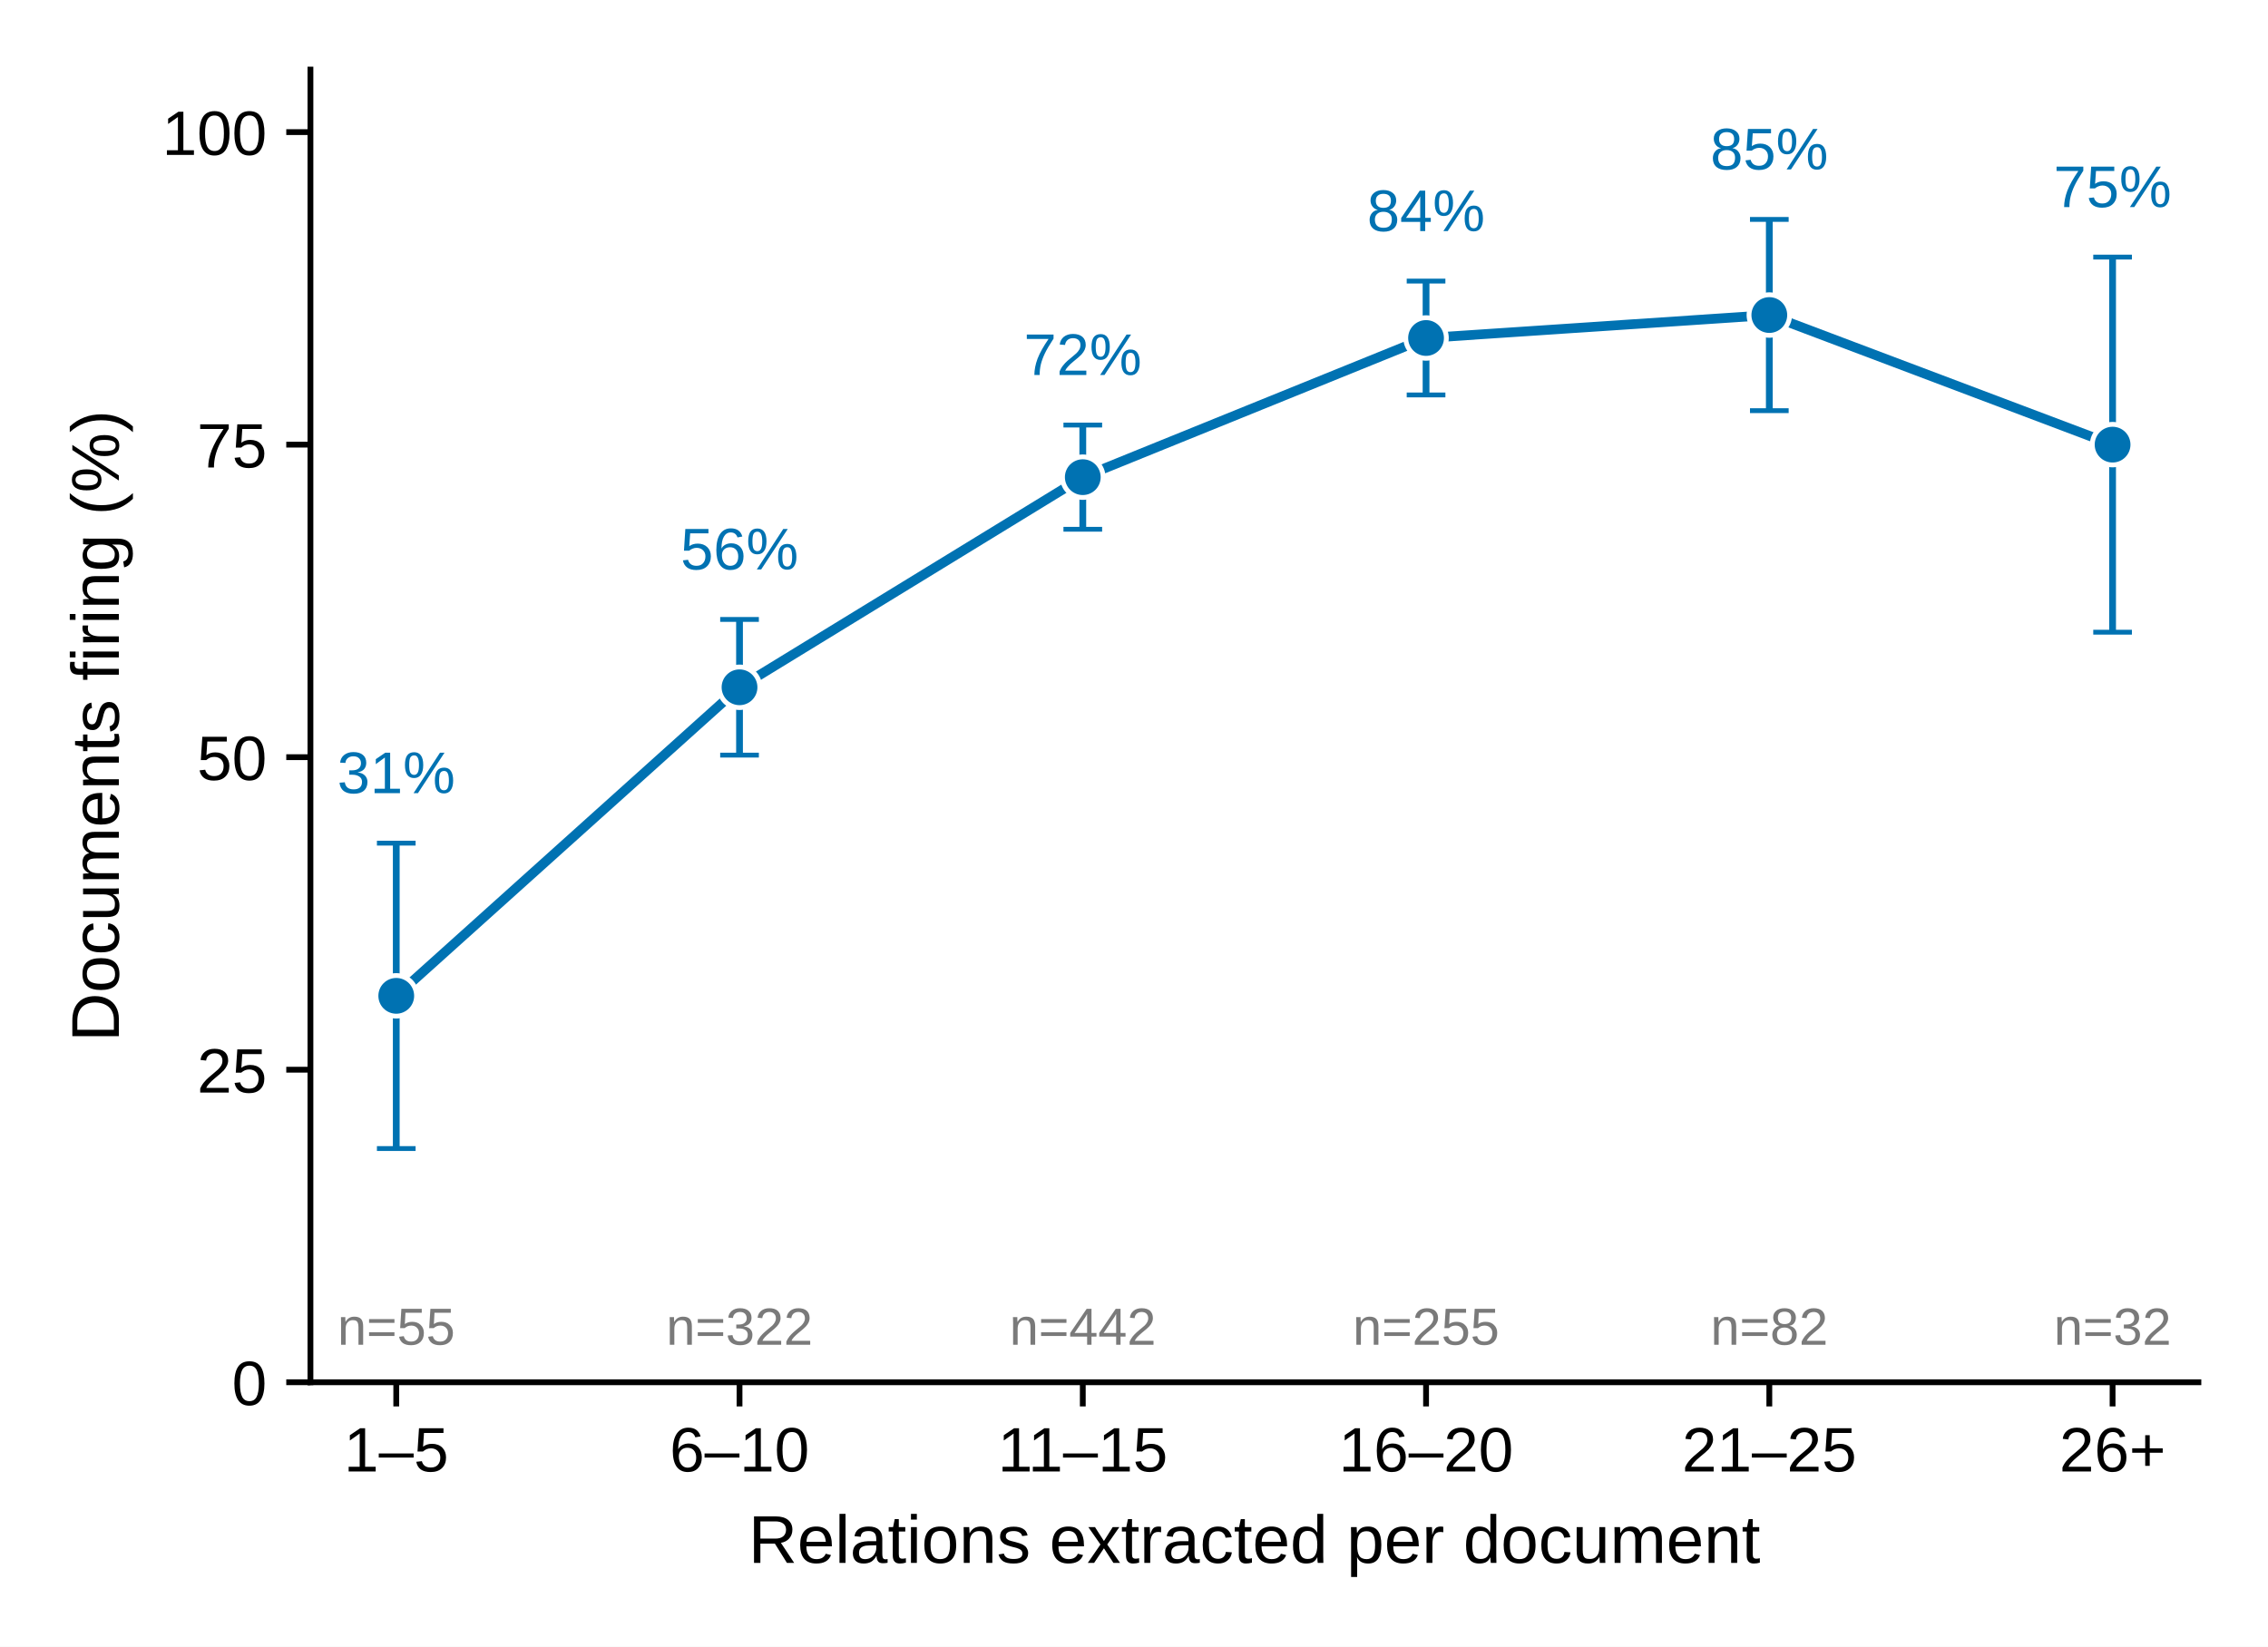
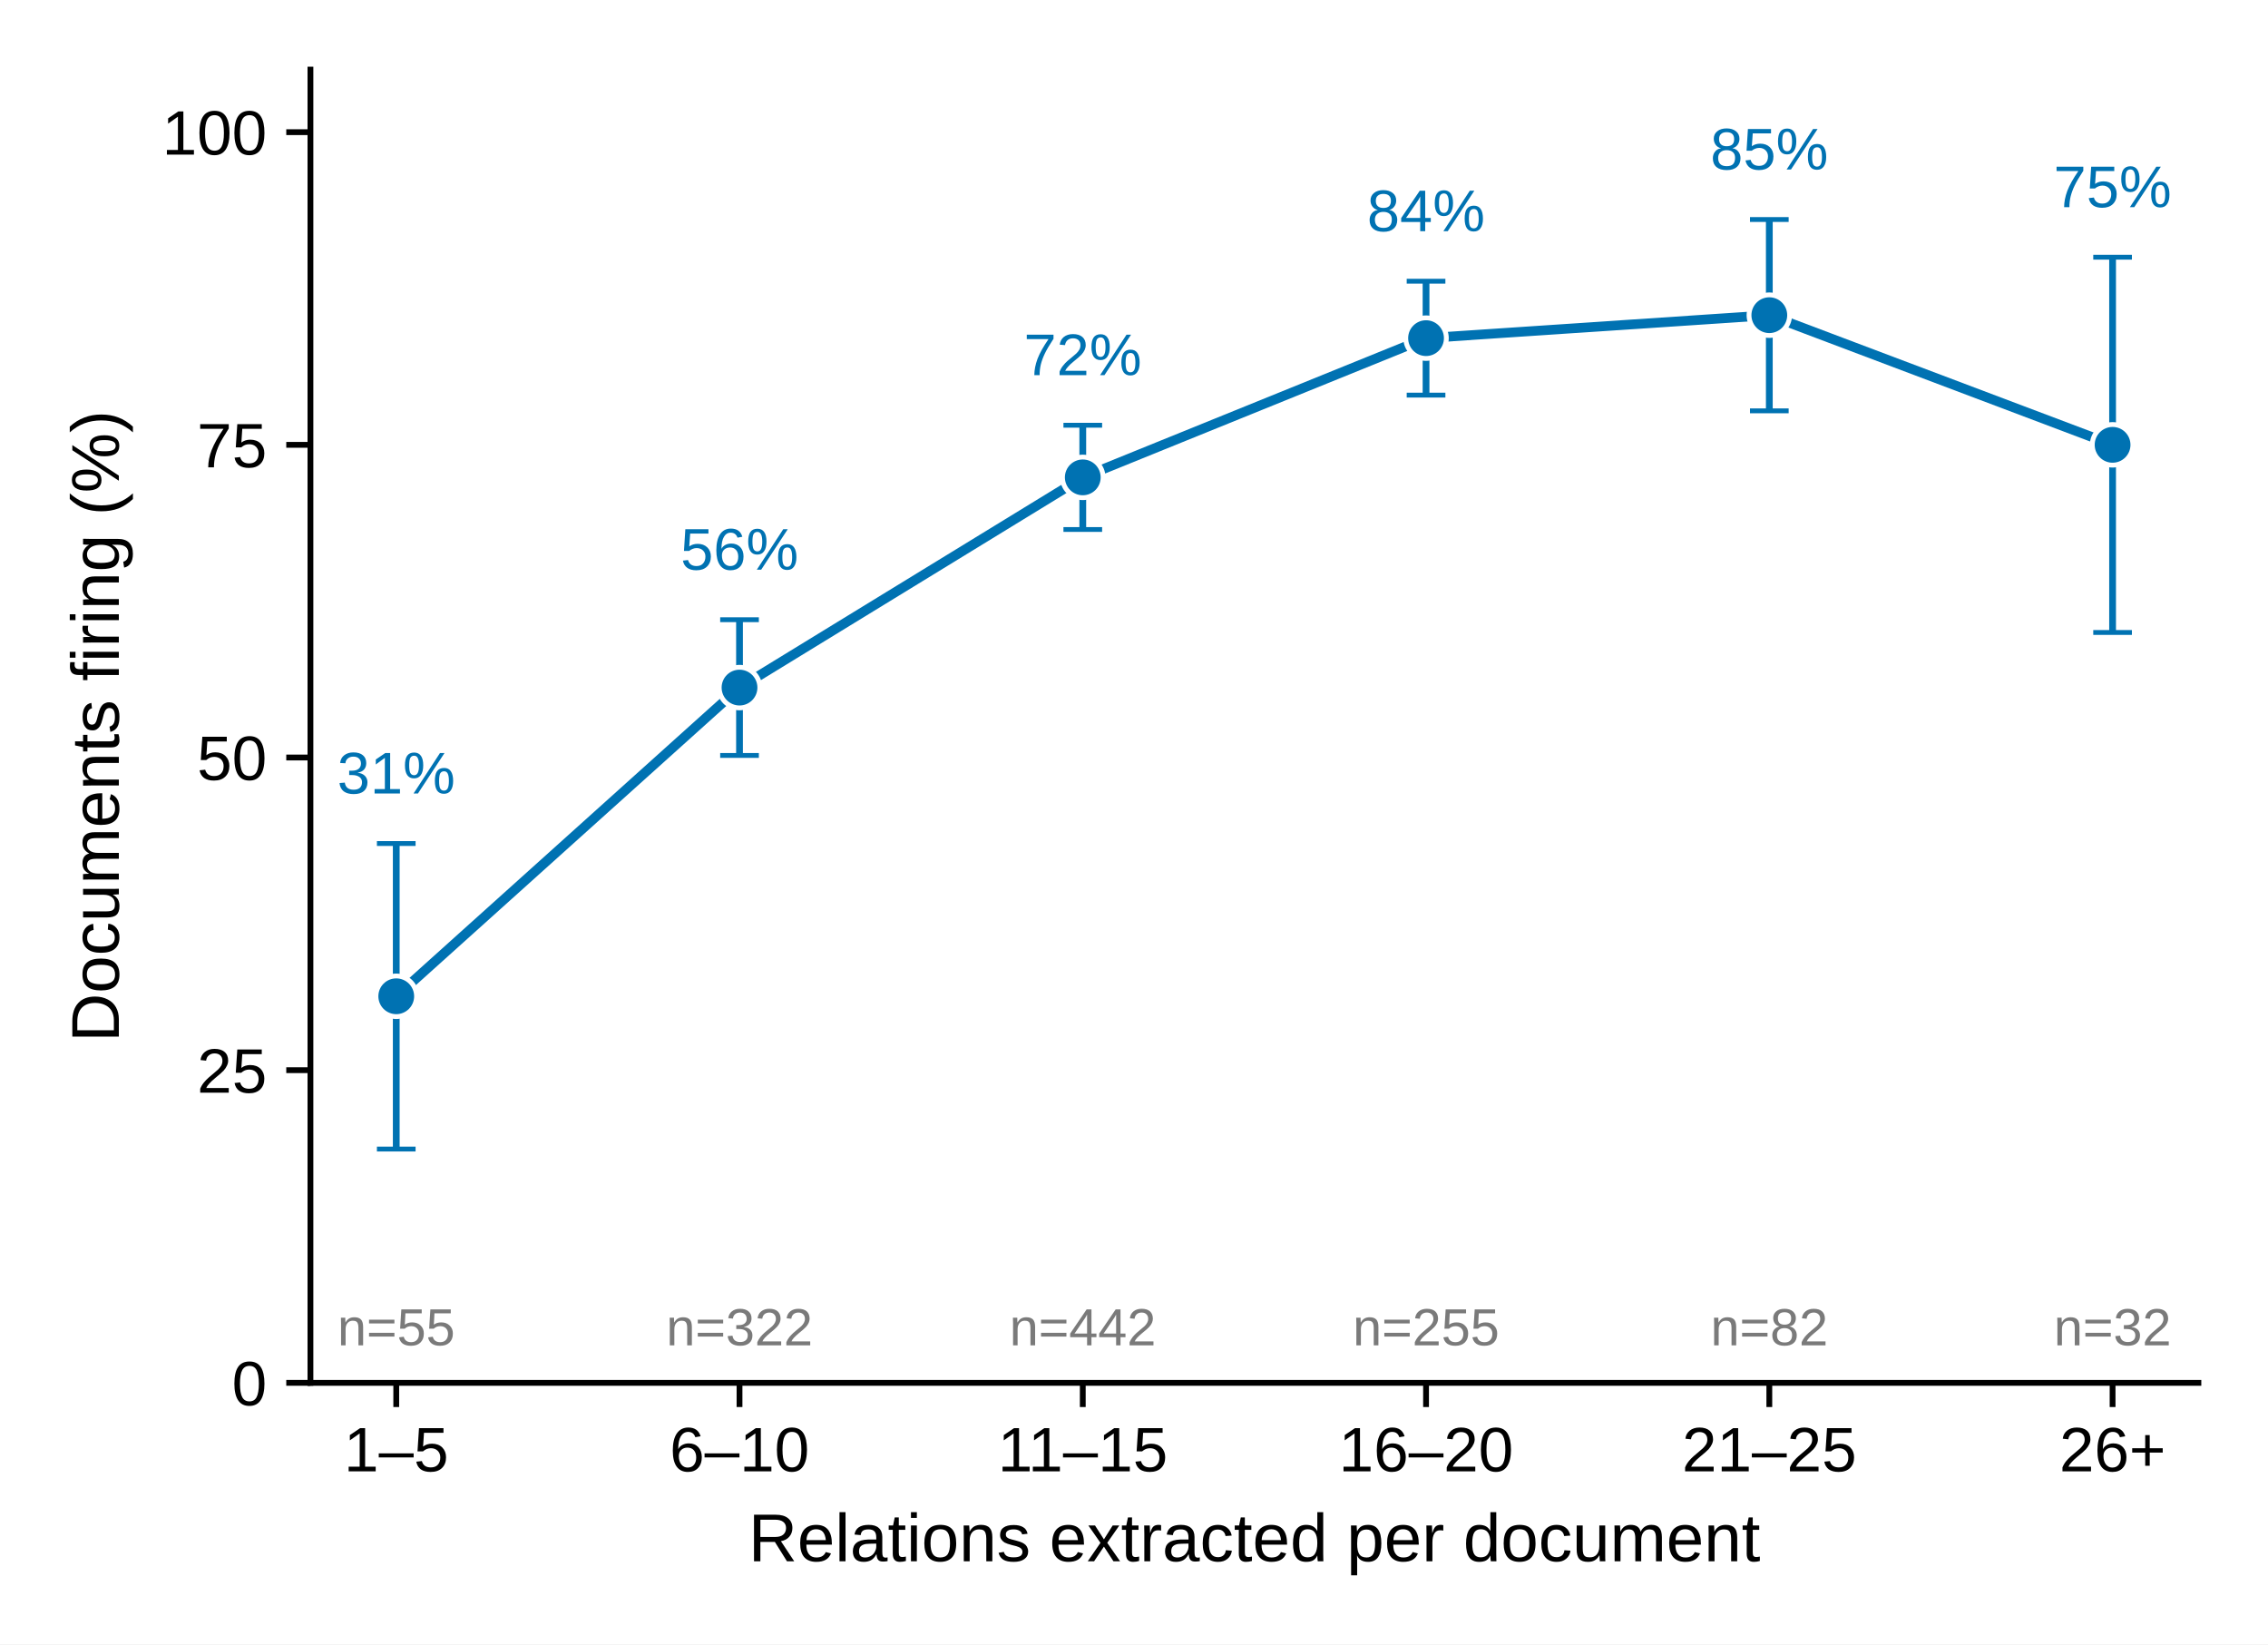
- <svg xmlns="http://www.w3.org/2000/svg" xmlns:xlink="http://www.w3.org/1999/xlink" width="234.613pt" height="170.397pt" viewBox="0 0 234.613 170.397" version="1.1">
+ <svg xmlns="http://www.w3.org/2000/svg" xmlns:xlink="http://www.w3.org/1999/xlink" width="234.613pt" height="170.074pt" viewBox="0 0 234.613 170.074" version="1.1">
  <defs>
    <style type="text/css">*{stroke-linejoin: round; stroke-linecap: butt}</style>
  </defs>
  <g id="figure_1">
    <g id="patch_1">
-       <path d="M 0 170.397 L 234.613 170.397 L 234.613 0 L 0 0 z " style="fill: #ffffff" />
+       <path d="M 0 170.074  L 234.613 170.074  L 234.613 0  L 0 0  z " style="fill: #ffffff" />
    </g>
    <g id="axes_1">
      <g id="patch_2">
-         <path d="M 32.113 143.028 L 227.413 143.028 L 227.413 7.2 L 32.113 7.2 z " style="fill: #ffffff" />
+         <path d="M 32.113 143.028  L 227.413 143.028  L 227.413 7.2  L 32.113 7.2  z " style="fill: #ffffff" />
      </g>
      <g id="line2d_1">
-         <path d="M 40.991 103.044 L 76.5 71.117 L 112.009 49.374 L 147.518 34.974 L 183.027 32.599 L 218.536 46.008 " clip-path="url(#paacb2845cd)" style="fill: none; stroke: #0072b2; stroke-linecap: square" />
+         <path d="M 40.99 103.044  L 76.499 71.117  L 112.008 49.374  L 147.517 34.974  L 183.027 32.599  L 218.536 46.008  " clip-path="url(#p8d27f486b2)" style="fill: none; stroke: #0072b2; stroke-linecap: square" />
      </g>
      <g id="matplotlib.axis_1">
        <g id="xtick_1">
          <g id="line2d_2">
            <defs>
-               <path id="me8eb52e49c" d="M 0 0 L 0 2.5 " style="stroke: #000000; stroke-width: 0.6" />
+               <path id="m045881abd4" d="M 0 0  L 0 2.5  " style="stroke: #000000; stroke-width: 0.6" />
            </defs>
            <g>
-               <use xlink:href="#me8eb52e49c" x="40.991" y="143.028" style="stroke: #000000; stroke-width: 0.6" />
+               <use xlink:href="#m045881abd4" x="40.99" y="143.028" style="stroke: #000000; stroke-width: 0.6" />
            </g>
          </g>
          <g id="text_1">
-             <text style="font-size: 6.5px; font-family: 'Arial', 'DejaVu Sans', 'Liberation Sans', sans-serif; text-anchor: middle" x="40.991" y="152.26" transform="rotate(-0 40.99057 152.2602)">1–5</text>
+             <text style="font-size: 6.5px; font-family: 'Arial', 'DejaVu Sans', 'Liberation Sans', sans-serif; text-anchor: middle" x="40.99" y="152.181" transform="rotate(-0 40.99016 152.1806)">1–5</text>
          </g>
        </g>
        <g id="xtick_2">
          <g id="line2d_3">
            <g>
-               <use xlink:href="#me8eb52e49c" x="76.5" y="143.028" style="stroke: #000000; stroke-width: 0.6" />
+               <use xlink:href="#m045881abd4" x="76.499" y="143.028" style="stroke: #000000; stroke-width: 0.6" />
            </g>
          </g>
          <g id="text_2">
-             <text style="font-size: 6.5px; font-family: 'Arial', 'DejaVu Sans', 'Liberation Sans', sans-serif; text-anchor: middle" x="76.5" y="152.26" transform="rotate(-0 76.49966 152.2602)">6–10</text>
+             <text style="font-size: 6.5px; font-family: 'Arial', 'DejaVu Sans', 'Liberation Sans', sans-serif; text-anchor: middle" x="76.499" y="152.181" transform="rotate(-0 76.49925 152.1806)">6–10</text>
          </g>
        </g>
        <g id="xtick_3">
          <g id="line2d_4">
            <g>
-               <use xlink:href="#me8eb52e49c" x="112.009" y="143.028" style="stroke: #000000; stroke-width: 0.6" />
+               <use xlink:href="#m045881abd4" x="112.008" y="143.028" style="stroke: #000000; stroke-width: 0.6" />
            </g>
          </g>
          <g id="text_3">
-             <text style="font-size: 6.5px; font-family: 'Arial', 'DejaVu Sans', 'Liberation Sans', sans-serif; text-anchor: middle" x="112.009" y="152.26" transform="rotate(-0 112.0088 152.2602)">11–15</text>
+             <text style="font-size: 6.5px; font-family: 'Arial', 'DejaVu Sans', 'Liberation Sans', sans-serif; text-anchor: middle" x="112.008" y="152.181" transform="rotate(-0 112.0083 152.1806)">11–15</text>
          </g>
        </g>
        <g id="xtick_4">
          <g id="line2d_5">
            <g>
-               <use xlink:href="#me8eb52e49c" x="147.518" y="143.028" style="stroke: #000000; stroke-width: 0.6" />
+               <use xlink:href="#m045881abd4" x="147.517" y="143.028" style="stroke: #000000; stroke-width: 0.6" />
            </g>
          </g>
          <g id="text_4">
-             <text style="font-size: 6.5px; font-family: 'Arial', 'DejaVu Sans', 'Liberation Sans', sans-serif; text-anchor: middle" x="147.518" y="152.26" transform="rotate(-0 147.5178 152.2602)">16–20</text>
+             <text style="font-size: 6.5px; font-family: 'Arial', 'DejaVu Sans', 'Liberation Sans', sans-serif; text-anchor: middle" x="147.517" y="152.181" transform="rotate(-0 147.5174 152.1806)">16–20</text>
          </g>
        </g>
        <g id="xtick_5">
          <g id="line2d_6">
            <g>
-               <use xlink:href="#me8eb52e49c" x="183.027" y="143.028" style="stroke: #000000; stroke-width: 0.6" />
+               <use xlink:href="#m045881abd4" x="183.027" y="143.028" style="stroke: #000000; stroke-width: 0.6" />
            </g>
          </g>
          <g id="text_5">
-             <text style="font-size: 6.5px; font-family: 'Arial', 'DejaVu Sans', 'Liberation Sans', sans-serif; text-anchor: middle" x="183.027" y="152.26" transform="rotate(-0 183.0269 152.2602)">21–25</text>
+             <text style="font-size: 6.5px; font-family: 'Arial', 'DejaVu Sans', 'Liberation Sans', sans-serif; text-anchor: middle" x="183.027" y="152.181" transform="rotate(-0 183.0265 152.1806)">21–25</text>
          </g>
        </g>
        <g id="xtick_6">
          <g id="line2d_7">
            <g>
-               <use xlink:href="#me8eb52e49c" x="218.536" y="143.028" style="stroke: #000000; stroke-width: 0.6" />
+               <use xlink:href="#m045881abd4" x="218.536" y="143.028" style="stroke: #000000; stroke-width: 0.6" />
            </g>
          </g>
          <g id="text_6">
-             <text style="font-size: 6.5px; font-family: 'Arial', 'DejaVu Sans', 'Liberation Sans', sans-serif; text-anchor: middle" x="218.536" y="152.26" transform="rotate(-0 218.536 152.2602)">26+</text>
+             <text style="font-size: 6.5px; font-family: 'Arial', 'DejaVu Sans', 'Liberation Sans', sans-serif; text-anchor: middle" x="218.536" y="152.181" transform="rotate(-0 218.5356 152.1806)">26+</text>
          </g>
        </g>
        <g id="text_7">
-           <text style="font-size: 7px; font-family: 'Arial', 'DejaVu Sans', 'Liberation Sans', sans-serif; text-anchor: middle" x="129.763" y="161.724" transform="rotate(-0 129.7633 161.7243)">Relations extracted per document</text>
+           <text style="font-size: 7px; font-family: 'Arial', 'DejaVu Sans', 'Liberation Sans', sans-serif; text-anchor: middle" x="129.763" y="161.483" transform="rotate(-0 129.7629 161.4829)">Relations extracted per document</text>
        </g>
      </g>
      <g id="matplotlib.axis_2">
        <g id="ytick_1">
          <g id="line2d_8">
            <defs>
-               <path id="m513e56a47f" d="M 0 0 L -2.5 0 " style="stroke: #000000; stroke-width: 0.6" />
+               <path id="m780b0adb0f" d="M 0 0  L -2.5 0  " style="stroke: #000000; stroke-width: 0.6" />
            </defs>
            <g>
-               <use xlink:href="#m513e56a47f" x="32.113" y="143.028" style="stroke: #000000; stroke-width: 0.6" />
+               <use xlink:href="#m780b0adb0f" x="32.113" y="143.028" style="stroke: #000000; stroke-width: 0.6" />
            </g>
          </g>
          <g id="text_8">
-             <text style="font-size: 6.5px; font-family: 'Arial', 'DejaVu Sans', 'Liberation Sans', sans-serif; text-anchor: end" x="27.613" y="145.394" transform="rotate(-0 27.6133 145.3941)">0</text>
+             <text style="font-size: 6.5px; font-family: 'Arial', 'DejaVu Sans', 'Liberation Sans', sans-serif; text-anchor: end" x="27.613" y="145.354" transform="rotate(-0 27.61289 145.3543)">0</text>
          </g>
        </g>
        <g id="ytick_2">
          <g id="line2d_9">
            <g>
-               <use xlink:href="#m513e56a47f" x="32.113" y="110.688" style="stroke: #000000; stroke-width: 0.6" />
+               <use xlink:href="#m780b0adb0f" x="32.113" y="110.688" style="stroke: #000000; stroke-width: 0.6" />
            </g>
          </g>
          <g id="text_9">
-             <text style="font-size: 6.5px; font-family: 'Arial', 'DejaVu Sans', 'Liberation Sans', sans-serif; text-anchor: end" x="27.613" y="113.054" transform="rotate(-0 27.6133 113.0541)">25</text>
+             <text style="font-size: 6.5px; font-family: 'Arial', 'DejaVu Sans', 'Liberation Sans', sans-serif; text-anchor: end" x="27.613" y="113.014" transform="rotate(-0 27.61289 113.0143)">25</text>
          </g>
        </g>
        <g id="ytick_3">
          <g id="line2d_10">
            <g>
-               <use xlink:href="#m513e56a47f" x="32.113" y="78.348" style="stroke: #000000; stroke-width: 0.6" />
+               <use xlink:href="#m780b0adb0f" x="32.113" y="78.348" style="stroke: #000000; stroke-width: 0.6" />
            </g>
          </g>
          <g id="text_10">
-             <text style="font-size: 6.5px; font-family: 'Arial', 'DejaVu Sans', 'Liberation Sans', sans-serif; text-anchor: end" x="27.613" y="80.714" transform="rotate(-0 27.6133 80.71409)">50</text>
+             <text style="font-size: 6.5px; font-family: 'Arial', 'DejaVu Sans', 'Liberation Sans', sans-serif; text-anchor: end" x="27.613" y="80.674" transform="rotate(-0 27.61289 80.67429)">50</text>
          </g>
        </g>
        <g id="ytick_4">
          <g id="line2d_11">
            <g>
-               <use xlink:href="#m513e56a47f" x="32.113" y="46.008" style="stroke: #000000; stroke-width: 0.6" />
+               <use xlink:href="#m780b0adb0f" x="32.113" y="46.008" style="stroke: #000000; stroke-width: 0.6" />
            </g>
          </g>
          <g id="text_11">
-             <text style="font-size: 6.5px; font-family: 'Arial', 'DejaVu Sans', 'Liberation Sans', sans-serif; text-anchor: end" x="27.613" y="48.374" transform="rotate(-0 27.6133 48.37409)">75</text>
+             <text style="font-size: 6.5px; font-family: 'Arial', 'DejaVu Sans', 'Liberation Sans', sans-serif; text-anchor: end" x="27.613" y="48.334" transform="rotate(-0 27.61289 48.33429)">75</text>
          </g>
        </g>
        <g id="ytick_5">
          <g id="line2d_12">
            <g>
-               <use xlink:href="#m513e56a47f" x="32.113" y="13.668" style="stroke: #000000; stroke-width: 0.6" />
+               <use xlink:href="#m780b0adb0f" x="32.113" y="13.668" style="stroke: #000000; stroke-width: 0.6" />
            </g>
          </g>
          <g id="text_12">
-             <text style="font-size: 6.5px; font-family: 'Arial', 'DejaVu Sans', 'Liberation Sans', sans-serif; text-anchor: end" x="27.613" y="16.034" transform="rotate(-0 27.6133 16.03409)">100</text>
+             <text style="font-size: 6.5px; font-family: 'Arial', 'DejaVu Sans', 'Liberation Sans', sans-serif; text-anchor: end" x="27.613" y="15.994" transform="rotate(-0 27.61289 15.99429)">100</text>
          </g>
        </g>
        <g id="text_13">
-           <text style="font-size: 7px; font-family: 'Arial', 'DejaVu Sans', 'Liberation Sans', sans-serif; text-anchor: middle" x="12.296" y="75.114" transform="rotate(-90 12.29619 75.114)">Documents firing (%)</text>
+           <text style="font-size: 7px; font-family: 'Arial', 'DejaVu Sans', 'Liberation Sans', sans-serif; text-anchor: middle" x="12.296" y="75.114" transform="rotate(-90 12.29578 75.114)">Documents firing (%)</text>
        </g>
      </g>
      <g id="LineCollection_1">
-         <path d="M 40.991 118.843 L 40.991 87.245 " clip-path="url(#paacb2845cd)" style="fill: none; stroke: #0072b2; stroke-width: 0.7" />
-         <path d="M 76.5 78.137 L 76.5 64.096 " clip-path="url(#paacb2845cd)" style="fill: none; stroke: #0072b2; stroke-width: 0.7" />
-         <path d="M 112.009 54.765 L 112.009 43.983 " clip-path="url(#paacb2845cd)" style="fill: none; stroke: #0072b2; stroke-width: 0.7" />
-         <path d="M 147.518 40.864 L 147.518 29.085 " clip-path="url(#paacb2845cd)" style="fill: none; stroke: #0072b2; stroke-width: 0.7" />
-         <path d="M 183.027 42.495 L 183.027 22.702 " clip-path="url(#paacb2845cd)" style="fill: none; stroke: #0072b2; stroke-width: 0.7" />
-         <path d="M 218.536 65.416 L 218.536 26.6 " clip-path="url(#paacb2845cd)" style="fill: none; stroke: #0072b2; stroke-width: 0.7" />
+         <path d="M 40.99 118.843  L 40.99 87.245  " clip-path="url(#p8d27f486b2)" style="fill: none; stroke: #0072b2; stroke-width: 0.7" />
+         <path d="M 76.499 78.137  L 76.499 64.096  " clip-path="url(#p8d27f486b2)" style="fill: none; stroke: #0072b2; stroke-width: 0.7" />
+         <path d="M 112.008 54.765  L 112.008 43.983  " clip-path="url(#p8d27f486b2)" style="fill: none; stroke: #0072b2; stroke-width: 0.7" />
+         <path d="M 147.517 40.864  L 147.517 29.085  " clip-path="url(#p8d27f486b2)" style="fill: none; stroke: #0072b2; stroke-width: 0.7" />
+         <path d="M 183.027 42.495  L 183.027 22.702  " clip-path="url(#p8d27f486b2)" style="fill: none; stroke: #0072b2; stroke-width: 0.7" />
+         <path d="M 218.536 65.416  L 218.536 26.6  " clip-path="url(#p8d27f486b2)" style="fill: none; stroke: #0072b2; stroke-width: 0.7" />
      </g>
      <g id="line2d_13">
        <defs>
-           <path id="m156d720cf2" d="M 2 0 L -2 -0 " style="stroke: #0072b2; stroke-width: 0.5" />
+           <path id="m56321e5df5" d="M 2 0  L -2 -0  " style="stroke: #0072b2; stroke-width: 0.5" />
        </defs>
-         <g clip-path="url(#paacb2845cd)">
-           <use xlink:href="#m156d720cf2" x="40.991" y="118.843" style="fill: #0072b2; stroke: #0072b2; stroke-width: 0.5" />
-           <use xlink:href="#m156d720cf2" x="76.5" y="78.137" style="fill: #0072b2; stroke: #0072b2; stroke-width: 0.5" />
-           <use xlink:href="#m156d720cf2" x="112.009" y="54.765" style="fill: #0072b2; stroke: #0072b2; stroke-width: 0.5" />
-           <use xlink:href="#m156d720cf2" x="147.518" y="40.864" style="fill: #0072b2; stroke: #0072b2; stroke-width: 0.5" />
-           <use xlink:href="#m156d720cf2" x="183.027" y="42.495" style="fill: #0072b2; stroke: #0072b2; stroke-width: 0.5" />
-           <use xlink:href="#m156d720cf2" x="218.536" y="65.416" style="fill: #0072b2; stroke: #0072b2; stroke-width: 0.5" />
+         <g clip-path="url(#p8d27f486b2)">
+           <use xlink:href="#m56321e5df5" x="40.99" y="118.843" style="fill: #0072b2; stroke: #0072b2; stroke-width: 0.5" />
+           <use xlink:href="#m56321e5df5" x="76.499" y="78.137" style="fill: #0072b2; stroke: #0072b2; stroke-width: 0.5" />
+           <use xlink:href="#m56321e5df5" x="112.008" y="54.765" style="fill: #0072b2; stroke: #0072b2; stroke-width: 0.5" />
+           <use xlink:href="#m56321e5df5" x="147.517" y="40.864" style="fill: #0072b2; stroke: #0072b2; stroke-width: 0.5" />
+           <use xlink:href="#m56321e5df5" x="183.027" y="42.495" style="fill: #0072b2; stroke: #0072b2; stroke-width: 0.5" />
+           <use xlink:href="#m56321e5df5" x="218.536" y="65.416" style="fill: #0072b2; stroke: #0072b2; stroke-width: 0.5" />
        </g>
      </g>
      <g id="line2d_14">
-         <g clip-path="url(#paacb2845cd)">
-           <use xlink:href="#m156d720cf2" x="40.991" y="87.245" style="fill: #0072b2; stroke: #0072b2; stroke-width: 0.5" />
-           <use xlink:href="#m156d720cf2" x="76.5" y="64.096" style="fill: #0072b2; stroke: #0072b2; stroke-width: 0.5" />
-           <use xlink:href="#m156d720cf2" x="112.009" y="43.983" style="fill: #0072b2; stroke: #0072b2; stroke-width: 0.5" />
-           <use xlink:href="#m156d720cf2" x="147.518" y="29.085" style="fill: #0072b2; stroke: #0072b2; stroke-width: 0.5" />
-           <use xlink:href="#m156d720cf2" x="183.027" y="22.702" style="fill: #0072b2; stroke: #0072b2; stroke-width: 0.5" />
-           <use xlink:href="#m156d720cf2" x="218.536" y="26.6" style="fill: #0072b2; stroke: #0072b2; stroke-width: 0.5" />
+         <g clip-path="url(#p8d27f486b2)">
+           <use xlink:href="#m56321e5df5" x="40.99" y="87.245" style="fill: #0072b2; stroke: #0072b2; stroke-width: 0.5" />
+           <use xlink:href="#m56321e5df5" x="76.499" y="64.096" style="fill: #0072b2; stroke: #0072b2; stroke-width: 0.5" />
+           <use xlink:href="#m56321e5df5" x="112.008" y="43.983" style="fill: #0072b2; stroke: #0072b2; stroke-width: 0.5" />
+           <use xlink:href="#m56321e5df5" x="147.517" y="29.085" style="fill: #0072b2; stroke: #0072b2; stroke-width: 0.5" />
+           <use xlink:href="#m56321e5df5" x="183.027" y="22.702" style="fill: #0072b2; stroke: #0072b2; stroke-width: 0.5" />
+           <use xlink:href="#m56321e5df5" x="218.536" y="26.6" style="fill: #0072b2; stroke: #0072b2; stroke-width: 0.5" />
        </g>
      </g>
      <g id="line2d_15">
        <defs>
-           <path id="mb818300b9d" d="M 0 2.1 C 0.557 2.1 1.091 1.879 1.485 1.485 C 1.879 1.091 2.1 0.557 2.1 0 C 2.1 -0.557 1.879 -1.091 1.485 -1.485 C 1.091 -1.879 0.557 -2.1 0 -2.1 C -0.557 -2.1 -1.091 -1.879 -1.485 -1.485 C -1.879 -1.091 -2.1 -0.557 -2.1 0 C -2.1 0.557 -1.879 1.091 -1.485 1.485 C -1.091 1.879 -0.557 2.1 0 2.1 z " style="stroke: #ffffff; stroke-width: 0.5" />
+           <path id="md58d220108" d="M 0 2.1  C 0.557 2.1 1.091 1.879 1.485 1.485  C 1.879 1.091 2.1 0.557 2.1 0  C 2.1 -0.557 1.879 -1.091 1.485 -1.485  C 1.091 -1.879 0.557 -2.1 0 -2.1  C -0.557 -2.1 -1.091 -1.879 -1.485 -1.485  C -1.879 -1.091 -2.1 -0.557 -2.1 0  C -2.1 0.557 -1.879 1.091 -1.485 1.485  C -1.091 1.879 -0.557 2.1 0 2.1  z " style="stroke: #ffffff; stroke-width: 0.5" />
        </defs>
-         <g clip-path="url(#paacb2845cd)">
-           <use xlink:href="#mb818300b9d" x="40.991" y="103.044" style="fill: #0072b2; stroke: #ffffff; stroke-width: 0.5" />
-           <use xlink:href="#mb818300b9d" x="76.5" y="71.117" style="fill: #0072b2; stroke: #ffffff; stroke-width: 0.5" />
-           <use xlink:href="#mb818300b9d" x="112.009" y="49.374" style="fill: #0072b2; stroke: #ffffff; stroke-width: 0.5" />
-           <use xlink:href="#mb818300b9d" x="147.518" y="34.974" style="fill: #0072b2; stroke: #ffffff; stroke-width: 0.5" />
-           <use xlink:href="#mb818300b9d" x="183.027" y="32.599" style="fill: #0072b2; stroke: #ffffff; stroke-width: 0.5" />
-           <use xlink:href="#mb818300b9d" x="218.536" y="46.008" style="fill: #0072b2; stroke: #ffffff; stroke-width: 0.5" />
+         <g clip-path="url(#p8d27f486b2)">
+           <use xlink:href="#md58d220108" x="40.99" y="103.044" style="fill: #0072b2; stroke: #ffffff; stroke-width: 0.5" />
+           <use xlink:href="#md58d220108" x="76.499" y="71.117" style="fill: #0072b2; stroke: #ffffff; stroke-width: 0.5" />
+           <use xlink:href="#md58d220108" x="112.008" y="49.374" style="fill: #0072b2; stroke: #ffffff; stroke-width: 0.5" />
+           <use xlink:href="#md58d220108" x="147.517" y="34.974" style="fill: #0072b2; stroke: #ffffff; stroke-width: 0.5" />
+           <use xlink:href="#md58d220108" x="183.027" y="32.599" style="fill: #0072b2; stroke: #ffffff; stroke-width: 0.5" />
+           <use xlink:href="#md58d220108" x="218.536" y="46.008" style="fill: #0072b2; stroke: #ffffff; stroke-width: 0.5" />
        </g>
      </g>
      <g id="patch_3">
-         <path d="M 32.113 143.028 L 32.113 7.2 " style="fill: none; stroke: #000000; stroke-width: 0.6; stroke-linejoin: miter; stroke-linecap: square" />
+         <path d="M 32.113 143.028  L 32.113 7.2  " style="fill: none; stroke: #000000; stroke-width: 0.6; stroke-linejoin: miter; stroke-linecap: square" />
      </g>
      <g id="patch_4">
-         <path d="M 32.113 143.028 L 227.413 143.028 " style="fill: none; stroke: #000000; stroke-width: 0.6; stroke-linejoin: miter; stroke-linecap: square" />
+         <path d="M 32.113 143.028  L 227.413 143.028  " style="fill: none; stroke: #000000; stroke-width: 0.6; stroke-linejoin: miter; stroke-linecap: square" />
      </g>
      <g id="text_14">
-         <text style="font-size: 6.1px; font-family: 'Arial', 'DejaVu Sans', 'Liberation Sans', sans-serif; text-anchor: middle; fill: #0072b2" x="40.991" y="82.071" transform="rotate(-0 40.99057 82.07065)">31%</text>
+         <text style="font-size: 6.1px; font-family: 'Arial', 'DejaVu Sans', 'Liberation Sans', sans-serif; text-anchor: middle; fill: #0072b2" x="40.99" y="82.071" transform="rotate(-0 40.99016 82.07065)">31%</text>
      </g>
      <g id="text_15">
-         <text style="font-size: 5.4px; font-family: 'Arial', 'DejaVu Sans', 'Liberation Sans', sans-serif; text-anchor: middle; fill: #7a7a7a" x="40.991" y="139.147" transform="rotate(-0 40.99057 139.1472)">n=55</text>
+         <text style="font-size: 5.4px; font-family: 'Arial', 'DejaVu Sans', 'Liberation Sans', sans-serif; text-anchor: middle; fill: #7a7a7a" x="40.99" y="139.147" transform="rotate(-0 40.99016 139.1472)">n=55</text>
      </g>
      <g id="text_16">
-         <text style="font-size: 6.1px; font-family: 'Arial', 'DejaVu Sans', 'Liberation Sans', sans-serif; text-anchor: middle; fill: #0072b2" x="76.5" y="58.922" transform="rotate(-0 76.49966 58.92182)">56%</text>
+         <text style="font-size: 6.1px; font-family: 'Arial', 'DejaVu Sans', 'Liberation Sans', sans-serif; text-anchor: middle; fill: #0072b2" x="76.499" y="58.922" transform="rotate(-0 76.49925 58.92182)">56%</text>
      </g>
      <g id="text_17">
-         <text style="font-size: 5.4px; font-family: 'Arial', 'DejaVu Sans', 'Liberation Sans', sans-serif; text-anchor: middle; fill: #7a7a7a" x="76.5" y="139.147" transform="rotate(-0 76.49966 139.1472)">n=322</text>
+         <text style="font-size: 5.4px; font-family: 'Arial', 'DejaVu Sans', 'Liberation Sans', sans-serif; text-anchor: middle; fill: #7a7a7a" x="76.499" y="139.147" transform="rotate(-0 76.49925 139.1472)">n=322</text>
      </g>
      <g id="text_18">
-         <text style="font-size: 6.1px; font-family: 'Arial', 'DejaVu Sans', 'Liberation Sans', sans-serif; text-anchor: middle; fill: #0072b2" x="112.009" y="38.808" transform="rotate(-0 112.0088 38.8082)">72%</text>
+         <text style="font-size: 6.1px; font-family: 'Arial', 'DejaVu Sans', 'Liberation Sans', sans-serif; text-anchor: middle; fill: #0072b2" x="112.008" y="38.808" transform="rotate(-0 112.0083 38.8082)">72%</text>
      </g>
      <g id="text_19">
-         <text style="font-size: 5.4px; font-family: 'Arial', 'DejaVu Sans', 'Liberation Sans', sans-serif; text-anchor: middle; fill: #7a7a7a" x="112.009" y="139.147" transform="rotate(-0 112.0088 139.1472)">n=442</text>
+         <text style="font-size: 5.4px; font-family: 'Arial', 'DejaVu Sans', 'Liberation Sans', sans-serif; text-anchor: middle; fill: #7a7a7a" x="112.008" y="139.147" transform="rotate(-0 112.0083 139.1472)">n=442</text>
      </g>
      <g id="text_20">
-         <text style="font-size: 6.1px; font-family: 'Arial', 'DejaVu Sans', 'Liberation Sans', sans-serif; text-anchor: middle; fill: #0072b2" x="147.518" y="23.911" transform="rotate(-0 147.5178 23.9107)">84%</text>
+         <text style="font-size: 6.1px; font-family: 'Arial', 'DejaVu Sans', 'Liberation Sans', sans-serif; text-anchor: middle; fill: #0072b2" x="147.517" y="23.911" transform="rotate(-0 147.5174 23.9107)">84%</text>
      </g>
      <g id="text_21">
-         <text style="font-size: 5.4px; font-family: 'Arial', 'DejaVu Sans', 'Liberation Sans', sans-serif; text-anchor: middle; fill: #7a7a7a" x="147.518" y="139.147" transform="rotate(-0 147.5178 139.1472)">n=255</text>
+         <text style="font-size: 5.4px; font-family: 'Arial', 'DejaVu Sans', 'Liberation Sans', sans-serif; text-anchor: middle; fill: #7a7a7a" x="147.517" y="139.147" transform="rotate(-0 147.5174 139.1472)">n=255</text>
      </g>
      <g id="text_22">
-         <text style="font-size: 6.1px; font-family: 'Arial', 'DejaVu Sans', 'Liberation Sans', sans-serif; text-anchor: middle; fill: #0072b2" x="183.027" y="17.528" transform="rotate(-0 183.0269 17.52798)">85%</text>
+         <text style="font-size: 6.1px; font-family: 'Arial', 'DejaVu Sans', 'Liberation Sans', sans-serif; text-anchor: middle; fill: #0072b2" x="183.027" y="17.528" transform="rotate(-0 183.0265 17.52798)">85%</text>
      </g>
      <g id="text_23">
-         <text style="font-size: 5.4px; font-family: 'Arial', 'DejaVu Sans', 'Liberation Sans', sans-serif; text-anchor: middle; fill: #7a7a7a" x="183.027" y="139.147" transform="rotate(-0 183.0269 139.1472)">n=82</text>
+         <text style="font-size: 5.4px; font-family: 'Arial', 'DejaVu Sans', 'Liberation Sans', sans-serif; text-anchor: middle; fill: #7a7a7a" x="183.027" y="139.147" transform="rotate(-0 183.0265 139.1472)">n=82</text>
      </g>
      <g id="text_24">
-         <text style="font-size: 6.1px; font-family: 'Arial', 'DejaVu Sans', 'Liberation Sans', sans-serif; text-anchor: middle; fill: #0072b2" x="218.536" y="21.426" transform="rotate(-0 218.536 21.42556)">75%</text>
+         <text style="font-size: 6.1px; font-family: 'Arial', 'DejaVu Sans', 'Liberation Sans', sans-serif; text-anchor: middle; fill: #0072b2" x="218.536" y="21.426" transform="rotate(-0 218.5356 21.42556)">75%</text>
      </g>
      <g id="text_25">
-         <text style="font-size: 5.4px; font-family: 'Arial', 'DejaVu Sans', 'Liberation Sans', sans-serif; text-anchor: middle; fill: #7a7a7a" x="218.536" y="139.147" transform="rotate(-0 218.536 139.1472)">n=32</text>
+         <text style="font-size: 5.4px; font-family: 'Arial', 'DejaVu Sans', 'Liberation Sans', sans-serif; text-anchor: middle; fill: #7a7a7a" x="218.536" y="139.147" transform="rotate(-0 218.5356 139.1472)">n=32</text>
      </g>
    </g>
  </g>
  <defs>
-     <clipPath id="paacb2845cd">
+     <clipPath id="p8d27f486b2">
      <rect x="32.113" y="7.2" width="195.3" height="135.828" />
    </clipPath>
  </defs>
</svg>
